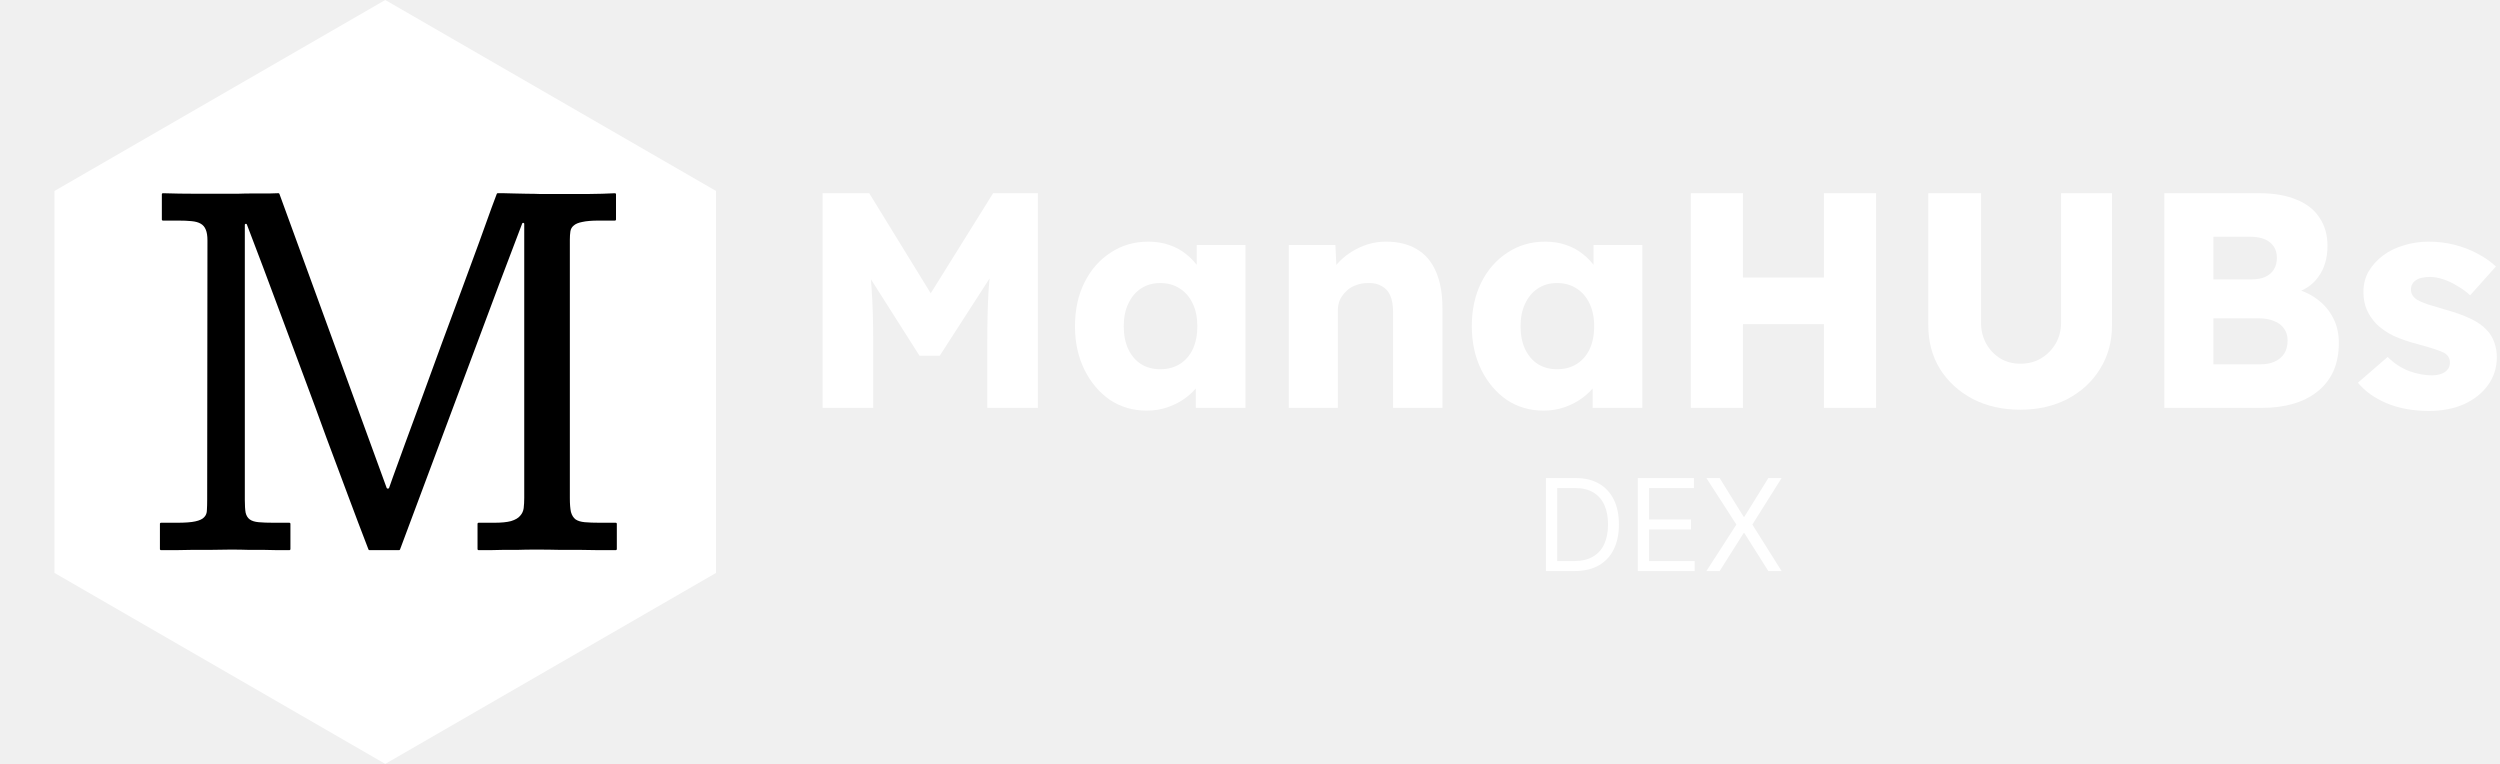
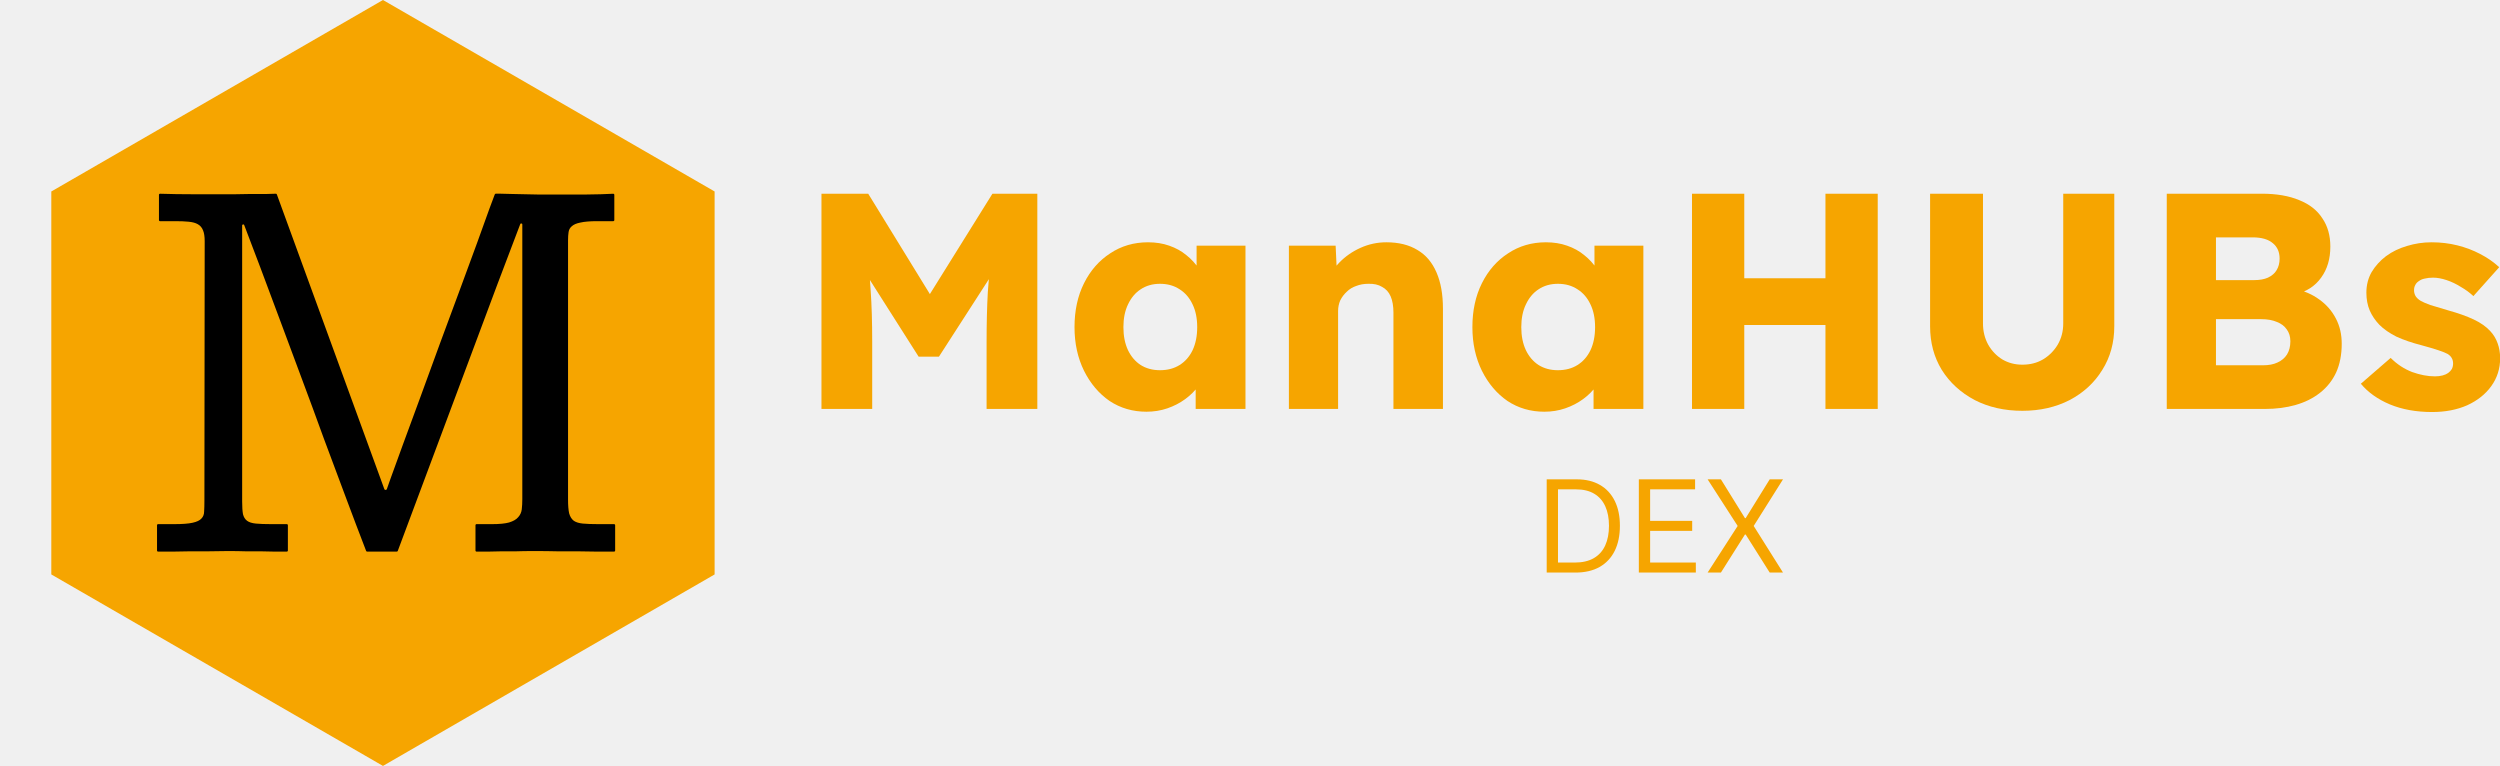
- <svg xmlns="http://www.w3.org/2000/svg" width="180" height="55" viewBox="0 0 7021 2151" fill="none">
+ <svg xmlns="http://www.w3.org/2000/svg" width="7021" height="2151" viewBox="0 0 7021 2151" fill="none">
  <g clip-path="url(#clip0_22_89)">
-     <path class="cls-1" d="M1075.5 0L2006.91 537.75V1613.25L1075.5 2151L144.09 1613.25V537.75L1075.5 0Z" fill="#F6A500" />
+     <path d="M1075.5 0L2006.91 537.75V1613.25L1075.5 2151L144.09 1613.25V537.75L1075.5 0Z" fill="#F6A500" />
    <path d="M446.416 547.091C446.416 545.394 447.821 544.036 449.516 544.09C479.513 545.061 510.715 545.547 543.122 545.547C577.162 545.547 608.108 545.547 635.96 545.547C638.539 545.547 646.533 545.547 659.943 545.547C673.869 545.027 688.826 544.767 704.815 544.767C720.803 544.767 735.761 544.767 749.686 544.767C761.862 544.329 770.189 544.076 774.665 544.007C775.926 543.988 777.051 544.776 777.483 545.96L1079.46 1373.87C1080.5 1376.72 1085.38 1376.61 1086.36 1373.73C1088.68 1366.91 1092.25 1356.8 1097.05 1343.43C1106.34 1318.49 1117.94 1286.55 1131.87 1247.59C1146.31 1208.11 1162.56 1163.95 1180.61 1115.13C1198.66 1065.78 1216.97 1015.65 1235.54 964.745C1254.62 913.319 1273.19 863.192 1291.24 814.363C1309.29 765.015 1325.54 720.862 1339.98 681.903C1354.42 642.424 1366.03 610.218 1374.8 585.285C1382.7 564.05 1387.62 550.916 1389.54 545.882C1389.97 544.733 1391.07 543.988 1392.3 543.988C1395.09 543.988 1399.83 543.988 1406.51 543.988C1415.28 543.988 1425.6 544.248 1437.46 544.767C1449.32 544.767 1461.7 545.027 1474.6 545.547C1488.01 545.547 1500.64 545.806 1512.5 546.326C1524.37 546.326 1534.42 546.326 1542.68 546.326C1550.93 546.326 1556.09 546.326 1558.15 546.326C1571.04 546.326 1584.71 546.326 1599.15 546.326C1614.11 546.326 1628.81 546.326 1643.25 546.326C1658.21 545.806 1672.65 545.547 1686.58 545.547C1699.29 545.073 1711.14 544.598 1722.13 544.124C1723.83 544.051 1725.26 545.414 1725.26 547.123V618.127C1725.26 619.784 1723.92 621.127 1722.26 621.127H1677.29C1657.18 621.127 1641.45 622.426 1630.1 625.023C1619.27 627.101 1611.27 630.477 1606.12 635.152C1600.96 639.308 1597.86 644.762 1596.83 651.515C1595.8 658.268 1595.29 666.06 1595.29 674.89V1402.64C1595.29 1419.27 1596.32 1432.25 1598.38 1441.6C1600.96 1450.95 1605.34 1457.96 1611.53 1462.64C1617.72 1466.8 1626.23 1469.39 1637.06 1470.43C1648.41 1471.47 1662.85 1471.99 1680.39 1471.99H1724.58C1726.24 1471.99 1727.58 1473.33 1727.58 1474.99V1546.13C1727.58 1547.79 1726.24 1549.13 1724.58 1549.13C1707.58 1549.13 1691.05 1549.13 1674.97 1549.13C1658.47 1548.61 1641.19 1548.35 1623.14 1548.35C1605.6 1548.35 1586.78 1548.35 1566.66 1548.35C1546.55 1547.83 1524.11 1547.57 1499.35 1547.57C1480.27 1547.57 1463.25 1547.83 1448.29 1548.35C1433.85 1548.35 1420.44 1548.35 1408.06 1548.35C1395.68 1548.35 1383.56 1548.61 1371.7 1549.13C1361.24 1549.13 1350.12 1549.13 1338.34 1549.13C1336.68 1549.13 1335.34 1547.79 1335.34 1546.13V1474.99C1335.34 1473.33 1336.68 1471.99 1338.34 1471.99H1381.76C1402.39 1471.99 1418.38 1470.43 1429.72 1467.31C1441.59 1463.68 1450.1 1458.74 1455.25 1452.51C1460.93 1446.28 1464.28 1439 1465.31 1430.69C1466.34 1421.86 1466.86 1412.25 1466.86 1401.86V630.469C1466.86 627.136 1462.24 626.288 1461.05 629.404L1396.46 799.559L1117.12 1547.18C1116.69 1548.35 1115.57 1549.13 1114.31 1549.13H1031.03C1029.79 1549.13 1028.68 1548.37 1028.23 1547.21C1009.38 1498.44 990.031 1447.4 970.176 1394.07C950.061 1340.05 929.689 1285.51 909.058 1230.44C888.943 1174.86 868.57 1119.54 847.94 1064.48C827.309 1008.9 807.194 954.875 787.595 902.41C767.996 849.946 749.17 799.559 731.119 751.25C715.226 708.718 700.132 669.004 685.838 632.109C684.639 629.015 680.058 629.876 680.058 633.194V1408.1C680.058 1423.16 680.831 1435.11 682.379 1443.94C684.442 1452.25 688.31 1458.48 693.983 1462.64C699.657 1466.8 707.909 1469.39 718.74 1470.43C729.571 1471.47 744.013 1471.99 762.065 1471.99H805.484C807.14 1471.99 808.484 1473.33 808.484 1474.99V1546.13C808.484 1547.79 807.14 1549.13 805.483 1549.13C793.185 1549.13 781.549 1549.13 770.575 1549.13C758.712 1548.61 746.076 1548.35 732.666 1548.35C719.772 1548.35 705.846 1548.35 690.889 1548.35C675.932 1547.83 658.911 1547.57 639.828 1547.57C619.197 1547.57 600.114 1547.83 582.578 1548.35C565.042 1548.35 548.279 1548.35 532.291 1548.35C516.818 1548.35 501.603 1548.61 486.645 1549.13C472.656 1549.13 458.441 1549.13 444 1549.13C442.343 1549.13 441 1547.79 441 1546.13V1474.99C441 1473.33 442.343 1471.99 444 1471.99H488.966C512.176 1471.99 529.454 1470.69 540.801 1468.09C552.663 1465.5 560.916 1461.6 565.558 1456.41C570.715 1451.21 573.294 1444.46 573.294 1436.15C573.81 1427.84 574.068 1417.97 574.068 1406.54L574.841 677.228C574.841 664.241 573.294 654.112 570.2 646.84C567.105 639.048 562.205 633.334 555.5 629.698C549.311 626.062 540.801 623.724 529.97 622.685C519.654 621.646 507.018 621.127 492.061 621.127H449.416C447.759 621.127 446.416 619.784 446.416 618.127V547.091Z" fill="black" />
-     <path class="cls-1" d="M2307 1148.5V544H2438.26L2658.47 902.382L2564.34 901.519L2787.15 544H2913.23V1148.5H2770.74V960.241C2770.74 908.427 2771.89 861.794 2774.19 820.343C2777.07 778.891 2781.68 737.728 2788.01 696.852L2804.42 741.758L2636.88 1001.69H2579.89L2415.81 743.485L2432.22 696.852C2438.55 735.425 2442.87 775.149 2445.17 816.025C2448.05 856.325 2449.49 904.397 2449.49 960.241V1148.5H2307Z" fill="#F6A500" />
-     <path class="cls-1" d="M3219.73 1156.27C3181.16 1156.27 3146.62 1146.2 3116.11 1126.05C3086.17 1105.32 3062.28 1077.11 3044.43 1041.42C3026.58 1005.15 3017.66 964.271 3017.66 918.79C3017.66 872.157 3026.58 830.993 3044.43 795.299C3062.28 759.605 3086.74 731.683 3117.83 711.533C3148.92 690.807 3184.33 680.444 3224.05 680.444C3245.93 680.444 3265.79 683.611 3283.64 689.944C3302.06 696.276 3318.18 705.2 3332 716.714C3345.82 727.653 3357.62 740.606 3367.4 755.575C3377.19 769.968 3384.39 785.512 3388.99 802.208L3360.5 798.753V689.944H3497.8V1148.5H3357.91V1037.96L3388.99 1037.1C3384.39 1053.22 3376.9 1068.48 3366.54 1082.87C3356.18 1097.26 3343.51 1109.93 3328.54 1120.87C3313.58 1131.8 3296.88 1140.44 3278.46 1146.77C3260.03 1153.11 3240.46 1156.27 3219.73 1156.27ZM3257.73 1039.69C3279.03 1039.69 3297.46 1034.8 3313 1025.01C3328.54 1015.22 3340.63 1001.4 3349.27 983.558C3357.91 965.135 3362.22 943.546 3362.22 918.79C3362.22 894.034 3357.91 872.733 3349.27 854.886C3340.63 836.463 3328.54 822.358 3313 812.571C3297.46 802.208 3279.03 797.026 3257.73 797.026C3237.01 797.026 3218.87 802.208 3203.33 812.571C3188.36 822.358 3176.56 836.463 3167.92 854.886C3159.28 872.733 3154.97 894.034 3154.97 918.79C3154.97 943.546 3159.28 965.135 3167.92 983.558C3176.56 1001.4 3188.36 1015.22 3203.33 1025.01C3218.87 1034.8 3237.01 1039.69 3257.73 1039.69Z" fill="#F6A500" />
-     <path class="cls-1" d="M3619.72 1148.5V689.944H3750.99L3755.3 783.209L3727.67 793.572C3734 772.846 3745.23 754.136 3761.35 737.44C3778.04 720.169 3797.91 706.351 3820.93 695.989C3843.96 685.626 3868.14 680.444 3893.47 680.444C3928.02 680.444 3957.09 687.641 3980.7 702.034C4004.3 715.851 4022.15 736.864 4034.24 765.074C4046.33 792.708 4052.37 826.676 4052.37 866.976V1148.5H3913.34V878.202C3913.34 859.779 3910.75 844.523 3905.56 832.433C3900.38 820.343 3892.32 811.419 3881.38 805.662C3871.02 799.329 3858.07 796.451 3842.52 797.026C3830.43 797.026 3819.21 799.041 3808.84 803.071C3798.48 806.526 3789.56 811.995 3782.07 819.479C3774.59 826.388 3768.54 834.448 3763.94 843.659C3759.91 852.871 3757.89 862.946 3757.89 873.884V1148.5H3689.67C3673.55 1148.5 3659.73 1148.5 3648.22 1148.5C3636.71 1148.5 3627.21 1148.5 3619.72 1148.5Z" fill="#F6A500" />
-     <path class="cls-1" d="M4337.15 1156.27C4298.57 1156.27 4264.03 1146.2 4233.52 1126.05C4203.58 1105.32 4179.69 1077.11 4161.84 1041.42C4144 1005.15 4135.07 964.271 4135.07 918.79C4135.07 872.157 4144 830.993 4161.84 795.299C4179.69 759.605 4204.16 731.683 4235.25 711.533C4266.33 690.807 4301.74 680.444 4341.47 680.444C4363.34 680.444 4383.21 683.611 4401.05 689.944C4419.48 696.276 4435.59 705.2 4449.41 716.714C4463.23 727.653 4475.03 740.606 4484.82 755.575C4494.61 769.968 4501.8 785.512 4506.41 802.208L4477.91 798.753V689.944H4615.22V1148.5H4475.32V1037.96L4506.41 1037.1C4501.8 1053.22 4494.32 1068.48 4483.96 1082.87C4473.59 1097.26 4460.93 1109.93 4445.96 1120.87C4430.99 1131.8 4414.29 1140.44 4395.87 1146.77C4377.45 1153.11 4357.87 1156.27 4337.15 1156.27ZM4375.15 1039.69C4396.45 1039.69 4414.87 1034.8 4430.41 1025.01C4445.96 1015.22 4458.05 1001.4 4466.68 983.558C4475.32 965.135 4479.64 943.546 4479.64 918.79C4479.64 894.034 4475.32 872.733 4466.68 854.886C4458.05 836.463 4445.96 822.358 4430.41 812.571C4414.87 802.208 4396.45 797.026 4375.15 797.026C4354.42 797.026 4336.28 802.208 4320.74 812.571C4305.77 822.358 4293.97 836.463 4285.33 854.886C4276.7 872.733 4272.38 894.034 4272.38 918.79C4272.38 943.546 4276.7 965.135 4285.33 983.558C4293.97 1001.4 4305.77 1015.22 4320.74 1025.01C4336.28 1034.8 4354.42 1039.69 4375.15 1039.69Z" fill="#F6A500" />
-     <path class="cls-1" d="M6830.53 1157.14C6785.63 1157.14 6745.9 1149.94 6711.36 1135.55C6677.39 1121.15 6650.34 1101.87 6630.19 1077.69L6713.95 1005.15C6731.8 1022.99 6751.95 1036.24 6774.4 1044.87C6796.85 1052.93 6818.16 1056.96 6838.31 1056.96C6846.37 1056.96 6853.56 1056.1 6859.9 1054.37C6866.23 1052.64 6871.41 1050.34 6875.44 1047.46C6880.05 1044.01 6883.5 1040.27 6885.8 1036.24C6888.11 1031.63 6889.26 1026.45 6889.26 1020.69C6889.26 1009.18 6884.08 1000.25 6873.71 993.921C6868.53 991.042 6859.9 987.588 6847.81 983.558C6835.72 979.528 6820.17 974.922 6801.17 969.741C6774.11 962.832 6750.51 954.772 6730.36 945.561C6710.79 935.773 6694.67 924.547 6682 911.881C6670.49 899.791 6661.56 886.55 6655.23 872.157C6648.9 857.189 6645.73 840.493 6645.73 822.07C6645.73 800.768 6650.62 781.482 6660.41 764.211C6670.77 746.939 6684.3 731.971 6701 719.305C6718.27 706.639 6737.84 697.14 6759.72 690.807C6782.17 683.899 6805.2 680.444 6828.81 680.444C6854.14 680.444 6878.32 683.323 6901.35 689.08C6924.38 694.837 6945.68 702.897 6965.25 713.26C6985.4 723.623 7003.25 736.001 7018.79 750.394L6946.25 831.569C6935.89 821.782 6924.09 813.146 6910.85 805.662C6898.18 797.602 6884.94 791.269 6871.12 786.664C6857.31 782.058 6844.64 779.755 6833.12 779.755C6824.49 779.755 6816.72 780.619 6809.81 782.346C6803.48 783.497 6798.01 785.8 6793.4 789.254C6788.79 792.133 6785.34 795.875 6783.04 800.481C6780.73 804.511 6779.58 809.404 6779.58 815.161C6779.58 820.918 6781.02 826.388 6783.9 831.569C6787.36 836.751 6791.96 841.068 6797.72 844.523C6803.48 847.977 6812.69 852.007 6825.35 856.613C6838.02 860.643 6855.29 865.824 6877.17 872.157C6904.23 879.641 6927.54 887.989 6947.12 897.201C6966.69 906.412 6982.24 917.351 6993.75 930.016C7002.96 939.803 7009.87 951.318 7014.48 964.559C7019.08 977.225 7021.38 991.042 7021.38 1006.01C7021.38 1035.37 7013.04 1061.57 6996.34 1084.6C6980.22 1107.05 6957.77 1124.9 6928.98 1138.14C6900.2 1150.8 6867.38 1157.14 6830.53 1157.14Z" fill="#F6A500" />
-     <path class="cls-1" d="M5126.61 1148.5V544H5273.41V1148.5H5126.61ZM4751.82 1148.5V544H4898.62V1148.5H4751.82ZM4808.81 912.745L4809.68 781.482H5204.33V912.745H4808.81Z" fill="#F6A500" />
-     <path class="cls-1" d="M5679.55 1153.68C5629.46 1153.68 5584.84 1143.61 5545.7 1123.46C5506.55 1102.73 5475.75 1074.52 5453.29 1038.83C5431.42 1003.13 5420.48 962.256 5420.48 916.199V544H5569.01V908.427C5569.01 930.304 5573.91 950.166 5583.69 968.013C5593.48 985.285 5606.72 999.102 5623.42 1009.46C5640.11 1019.25 5658.82 1024.15 5679.55 1024.15C5701.43 1024.15 5720.71 1019.25 5737.41 1009.46C5754.68 999.102 5768.5 985.285 5778.86 968.013C5789.22 950.166 5794.4 930.304 5794.4 908.427V544H5937.76V916.199C5937.76 962.256 5926.53 1003.13 5904.08 1038.83C5882.2 1074.52 5851.69 1102.73 5812.54 1123.46C5773.39 1143.61 5729.06 1153.68 5679.55 1153.68Z" fill="#F6A500" />
-     <path class="cls-1" d="M6085.12 1148.5V544H6351.97C6393.42 544 6428.54 550.045 6457.32 562.135C6486.11 573.649 6507.7 590.633 6522.09 613.086C6537.06 634.963 6544.54 661.446 6544.54 692.534C6544.54 727.077 6535.91 756.151 6518.64 779.755C6501.94 803.359 6477.47 819.191 6445.23 827.251L6443.51 810.844C6470.56 816.601 6493.88 826.676 6513.46 841.068C6533.61 855.461 6549.15 873.308 6560.09 894.61C6571.03 915.336 6576.5 938.94 6576.5 965.423C6576.5 995.936 6571.31 1022.71 6560.95 1045.73C6550.59 1068.19 6535.62 1087.19 6516.05 1102.73C6496.47 1118.27 6473.44 1129.79 6446.96 1137.27C6421.05 1144.76 6392.27 1148.5 6360.6 1148.5H6085.12ZM6223.3 1025.87H6355.42C6371.54 1025.87 6385.07 1023.28 6396.01 1018.1C6407.52 1012.92 6416.45 1005.43 6422.78 995.648C6429.11 985.285 6432.28 972.907 6432.28 958.514C6432.28 945.273 6428.83 934.046 6421.92 924.835C6415.58 915.623 6406.37 908.715 6394.28 904.109C6382.19 898.928 6367.8 896.337 6351.1 896.337H6223.3V1025.87ZM6223.3 786.664H6331.24C6346.21 786.664 6358.88 784.361 6369.24 779.755C6380.18 774.574 6388.24 767.665 6393.42 759.029C6399.18 749.818 6402.05 738.879 6402.05 726.214C6402.05 707.791 6395.72 693.398 6383.06 683.035C6370.39 672.096 6351.39 666.627 6326.06 666.627H6223.3V786.664Z" fill="#F6A500" />
-     <path class="cls-1" d="M4424.56 1608H4343.76V1346.18H4428.14C4453.54 1346.18 4475.27 1351.42 4493.34 1361.91C4511.41 1372.3 4525.25 1387.26 4534.89 1406.78C4544.52 1426.21 4549.33 1449.48 4549.33 1476.58C4549.33 1503.85 4544.47 1527.33 4534.76 1547.02C4525.04 1566.62 4510.89 1581.71 4492.31 1592.28C4473.73 1602.76 4451.15 1608 4424.56 1608ZM4375.47 1579.88H4422.51C4444.16 1579.88 4462.1 1575.7 4476.33 1567.35C4490.57 1558.99 4501.18 1547.11 4508.17 1531.68C4515.16 1516.25 4518.65 1497.89 4518.65 1476.58C4518.65 1455.44 4515.2 1437.25 4508.29 1421.99C4501.39 1406.65 4491.08 1394.89 4477.36 1386.71C4463.64 1378.44 4446.55 1374.31 4426.09 1374.31H4375.47V1579.88ZM4602.51 1608V1346.18H4760.52V1374.31H4634.22V1462.77H4752.34V1490.9H4634.22V1579.88H4762.57V1608H4602.51ZM4833.01 1346.18L4900.51 1455.1H4902.56L4970.06 1346.18H5007.39L4925.06 1477.09L5007.39 1608H4970.06L4902.56 1501.12H4900.51L4833.01 1608H4795.68L4880.06 1477.09L4795.68 1346.18H4833.01Z" fill="#F6A500" />
+     <path d="M2307 1148.5V544H2438.26L2658.47 902.382L2564.34 901.519L2787.15 544H2913.23V1148.5H2770.74V960.241C2770.74 908.427 2771.89 861.794 2774.19 820.343C2777.07 778.891 2781.68 737.728 2788.01 696.852L2804.42 741.758L2636.88 1001.69H2579.89L2415.81 743.485L2432.22 696.852C2438.55 735.425 2442.87 775.149 2445.17 816.025C2448.05 856.325 2449.49 904.397 2449.49 960.241V1148.5H2307Z" fill="#F6A500" />
+     <path d="M3219.73 1156.27C3181.16 1156.27 3146.62 1146.2 3116.11 1126.05C3086.17 1105.32 3062.28 1077.11 3044.43 1041.42C3026.58 1005.15 3017.66 964.271 3017.66 918.79C3017.66 872.157 3026.58 830.993 3044.43 795.299C3062.28 759.605 3086.74 731.683 3117.83 711.533C3148.92 690.807 3184.33 680.444 3224.05 680.444C3245.93 680.444 3265.79 683.611 3283.64 689.944C3302.06 696.276 3318.18 705.2 3332 716.714C3345.82 727.653 3357.62 740.606 3367.4 755.575C3377.19 769.968 3384.39 785.512 3388.99 802.208L3360.5 798.753V689.944H3497.8V1148.5H3357.91V1037.96L3388.99 1037.1C3384.39 1053.22 3376.9 1068.48 3366.54 1082.87C3356.18 1097.26 3343.51 1109.93 3328.54 1120.87C3313.58 1131.8 3296.88 1140.44 3278.46 1146.77C3260.03 1153.11 3240.46 1156.27 3219.73 1156.27ZM3257.73 1039.69C3279.03 1039.69 3297.46 1034.8 3313 1025.01C3328.54 1015.22 3340.63 1001.4 3349.27 983.558C3357.91 965.135 3362.22 943.546 3362.22 918.79C3362.22 894.034 3357.91 872.733 3349.27 854.886C3340.63 836.463 3328.54 822.358 3313 812.571C3297.46 802.208 3279.03 797.026 3257.73 797.026C3237.01 797.026 3218.87 802.208 3203.33 812.571C3188.36 822.358 3176.56 836.463 3167.92 854.886C3159.28 872.733 3154.97 894.034 3154.97 918.79C3154.97 943.546 3159.28 965.135 3167.92 983.558C3176.56 1001.4 3188.36 1015.22 3203.33 1025.01C3218.87 1034.8 3237.01 1039.69 3257.73 1039.69Z" fill="#F6A500" />
+     <path d="M3619.72 1148.5V689.944H3750.99L3755.3 783.209L3727.67 793.572C3734 772.846 3745.23 754.136 3761.35 737.44C3778.04 720.169 3797.91 706.351 3820.93 695.989C3843.96 685.626 3868.14 680.444 3893.47 680.444C3928.02 680.444 3957.09 687.641 3980.7 702.034C4004.3 715.851 4022.15 736.864 4034.24 765.074C4046.33 792.708 4052.37 826.676 4052.37 866.976V1148.5H3913.34V878.202C3913.34 859.779 3910.75 844.523 3905.56 832.433C3900.38 820.343 3892.32 811.419 3881.38 805.662C3871.02 799.329 3858.07 796.451 3842.52 797.026C3830.43 797.026 3819.21 799.041 3808.84 803.071C3798.48 806.526 3789.56 811.995 3782.07 819.479C3774.59 826.388 3768.54 834.448 3763.94 843.659C3759.91 852.871 3757.89 862.946 3757.89 873.884V1148.5H3689.67C3673.55 1148.5 3659.73 1148.5 3648.22 1148.5C3636.71 1148.5 3627.21 1148.5 3619.72 1148.5Z" fill="#F6A500" />
+     <path d="M4337.15 1156.27C4298.57 1156.27 4264.03 1146.2 4233.52 1126.05C4203.58 1105.32 4179.69 1077.11 4161.84 1041.42C4144 1005.15 4135.07 964.271 4135.07 918.79C4135.07 872.157 4144 830.993 4161.84 795.299C4179.69 759.605 4204.16 731.683 4235.25 711.533C4266.33 690.807 4301.74 680.444 4341.47 680.444C4363.34 680.444 4383.21 683.611 4401.05 689.944C4419.48 696.276 4435.59 705.2 4449.41 716.714C4463.23 727.653 4475.03 740.606 4484.82 755.575C4494.61 769.968 4501.8 785.512 4506.41 802.208L4477.91 798.753V689.944H4615.22V1148.5H4475.32V1037.96L4506.41 1037.1C4501.8 1053.22 4494.32 1068.48 4483.96 1082.87C4473.59 1097.26 4460.93 1109.93 4445.96 1120.87C4430.99 1131.8 4414.29 1140.44 4395.87 1146.77C4377.45 1153.11 4357.87 1156.27 4337.15 1156.27ZM4375.15 1039.69C4396.45 1039.69 4414.87 1034.8 4430.41 1025.01C4445.96 1015.22 4458.05 1001.4 4466.68 983.558C4475.32 965.135 4479.64 943.546 4479.64 918.79C4479.64 894.034 4475.32 872.733 4466.68 854.886C4458.05 836.463 4445.96 822.358 4430.41 812.571C4414.87 802.208 4396.45 797.026 4375.15 797.026C4354.42 797.026 4336.28 802.208 4320.74 812.571C4305.77 822.358 4293.97 836.463 4285.33 854.886C4276.7 872.733 4272.38 894.034 4272.38 918.79C4272.38 943.546 4276.7 965.135 4285.33 983.558C4293.97 1001.4 4305.77 1015.22 4320.74 1025.01C4336.28 1034.8 4354.42 1039.69 4375.15 1039.69Z" fill="#F6A500" />
+     <path d="M6830.53 1157.14C6785.63 1157.14 6745.9 1149.94 6711.36 1135.55C6677.39 1121.15 6650.34 1101.87 6630.19 1077.69L6713.95 1005.15C6731.8 1022.99 6751.95 1036.24 6774.4 1044.87C6796.85 1052.93 6818.16 1056.96 6838.31 1056.96C6846.37 1056.96 6853.56 1056.1 6859.9 1054.37C6866.23 1052.64 6871.41 1050.34 6875.44 1047.46C6880.05 1044.01 6883.5 1040.27 6885.8 1036.24C6888.11 1031.63 6889.26 1026.45 6889.26 1020.69C6889.26 1009.18 6884.08 1000.25 6873.71 993.921C6868.53 991.042 6859.9 987.588 6847.81 983.558C6835.72 979.528 6820.17 974.922 6801.17 969.741C6774.11 962.832 6750.51 954.772 6730.36 945.561C6710.79 935.773 6694.67 924.547 6682 911.881C6670.49 899.791 6661.56 886.55 6655.23 872.157C6648.9 857.189 6645.73 840.493 6645.73 822.07C6645.73 800.768 6650.62 781.482 6660.41 764.211C6670.77 746.939 6684.3 731.971 6701 719.305C6718.27 706.639 6737.84 697.14 6759.72 690.807C6782.17 683.899 6805.2 680.444 6828.81 680.444C6854.14 680.444 6878.32 683.323 6901.35 689.08C6924.38 694.837 6945.68 702.897 6965.25 713.26C6985.4 723.623 7003.25 736.001 7018.79 750.394L6946.25 831.569C6935.89 821.782 6924.09 813.146 6910.85 805.662C6898.18 797.602 6884.94 791.269 6871.12 786.664C6857.31 782.058 6844.64 779.755 6833.12 779.755C6824.49 779.755 6816.72 780.619 6809.81 782.346C6803.48 783.497 6798.01 785.8 6793.4 789.254C6788.79 792.133 6785.34 795.875 6783.04 800.481C6780.73 804.511 6779.58 809.404 6779.58 815.161C6779.58 820.918 6781.02 826.388 6783.9 831.569C6787.36 836.751 6791.96 841.068 6797.72 844.523C6803.48 847.977 6812.69 852.007 6825.35 856.613C6838.02 860.643 6855.29 865.824 6877.17 872.157C6904.23 879.641 6927.54 887.989 6947.12 897.201C6966.69 906.412 6982.24 917.351 6993.75 930.016C7002.96 939.803 7009.87 951.318 7014.48 964.559C7019.08 977.225 7021.38 991.042 7021.38 1006.01C7021.38 1035.37 7013.04 1061.57 6996.34 1084.6C6980.22 1107.05 6957.77 1124.9 6928.98 1138.14C6900.2 1150.8 6867.38 1157.14 6830.53 1157.14Z" fill="#F6A500" />
+     <path d="M5126.61 1148.5V544H5273.41V1148.5H5126.61ZM4751.82 1148.5V544H4898.62V1148.5H4751.82ZM4808.81 912.745L4809.68 781.482H5204.33V912.745H4808.81Z" fill="#F6A500" />
+     <path d="M5679.55 1153.68C5629.46 1153.68 5584.84 1143.61 5545.7 1123.46C5506.55 1102.73 5475.75 1074.52 5453.29 1038.83C5431.42 1003.13 5420.48 962.256 5420.48 916.199V544H5569.01V908.427C5569.01 930.304 5573.91 950.166 5583.69 968.013C5593.48 985.285 5606.72 999.102 5623.42 1009.46C5640.11 1019.25 5658.82 1024.15 5679.55 1024.15C5701.43 1024.15 5720.71 1019.25 5737.41 1009.46C5754.68 999.102 5768.5 985.285 5778.86 968.013C5789.22 950.166 5794.4 930.304 5794.4 908.427V544H5937.76V916.199C5937.76 962.256 5926.53 1003.13 5904.08 1038.83C5882.2 1074.52 5851.69 1102.73 5812.54 1123.46C5773.39 1143.61 5729.06 1153.68 5679.55 1153.68Z" fill="#F6A500" />
+     <path d="M6085.12 1148.5V544H6351.97C6393.42 544 6428.54 550.045 6457.32 562.135C6486.11 573.649 6507.7 590.633 6522.09 613.086C6537.06 634.963 6544.54 661.446 6544.54 692.534C6544.54 727.077 6535.91 756.151 6518.64 779.755C6501.94 803.359 6477.47 819.191 6445.23 827.251L6443.51 810.844C6470.56 816.601 6493.88 826.676 6513.46 841.068C6533.61 855.461 6549.15 873.308 6560.09 894.61C6571.03 915.336 6576.5 938.94 6576.5 965.423C6576.5 995.936 6571.31 1022.71 6560.95 1045.73C6550.59 1068.19 6535.62 1087.19 6516.05 1102.73C6496.47 1118.27 6473.44 1129.79 6446.96 1137.27C6421.05 1144.76 6392.27 1148.5 6360.6 1148.5H6085.12ZM6223.3 1025.87H6355.42C6371.54 1025.87 6385.07 1023.28 6396.01 1018.1C6407.52 1012.92 6416.45 1005.43 6422.78 995.648C6429.11 985.285 6432.28 972.907 6432.28 958.514C6432.28 945.273 6428.83 934.046 6421.92 924.835C6415.58 915.623 6406.37 908.715 6394.28 904.109C6382.19 898.928 6367.8 896.337 6351.1 896.337H6223.3V1025.87ZM6223.3 786.664H6331.24C6346.21 786.664 6358.88 784.361 6369.24 779.755C6380.18 774.574 6388.24 767.665 6393.42 759.029C6399.18 749.818 6402.05 738.879 6402.05 726.214C6402.05 707.791 6395.72 693.398 6383.06 683.035C6370.39 672.096 6351.39 666.627 6326.06 666.627H6223.3V786.664Z" fill="#F6A500" />
+     <path d="M4424.56 1608H4343.76V1346.18H4428.14C4453.54 1346.18 4475.27 1351.42 4493.34 1361.91C4511.41 1372.3 4525.25 1387.26 4534.89 1406.78C4544.52 1426.21 4549.33 1449.48 4549.33 1476.58C4549.33 1503.85 4544.47 1527.33 4534.76 1547.02C4525.04 1566.62 4510.89 1581.71 4492.31 1592.28C4473.73 1602.76 4451.15 1608 4424.56 1608ZM4375.47 1579.88H4422.51C4444.16 1579.88 4462.1 1575.7 4476.33 1567.35C4490.57 1558.99 4501.18 1547.11 4508.17 1531.68C4515.16 1516.25 4518.65 1497.89 4518.65 1476.58C4518.65 1455.44 4515.2 1437.25 4508.29 1421.99C4501.39 1406.65 4491.08 1394.89 4477.36 1386.71C4463.64 1378.44 4446.55 1374.31 4426.09 1374.31H4375.47V1579.88ZM4602.51 1608V1346.18H4760.52V1374.31H4634.22V1462.77H4752.34V1490.9H4634.22V1579.88H4762.57V1608H4602.51ZM4833.01 1346.18L4900.51 1455.1H4902.56L4970.06 1346.18H5007.39L4925.06 1477.09L5007.39 1608H4970.06L4902.56 1501.12H4900.51L4833.01 1608H4795.68L4880.06 1477.09L4795.68 1346.18H4833.01Z" fill="#F6A500" />
  </g>
  <defs>
-     <style>.cls-1{fill:#fff;}</style>
+     <clipPath id="clip0_22_89">
+       <rect width="7021" height="2151" fill="white" />
+     </clipPath>
  </defs>
</svg>
